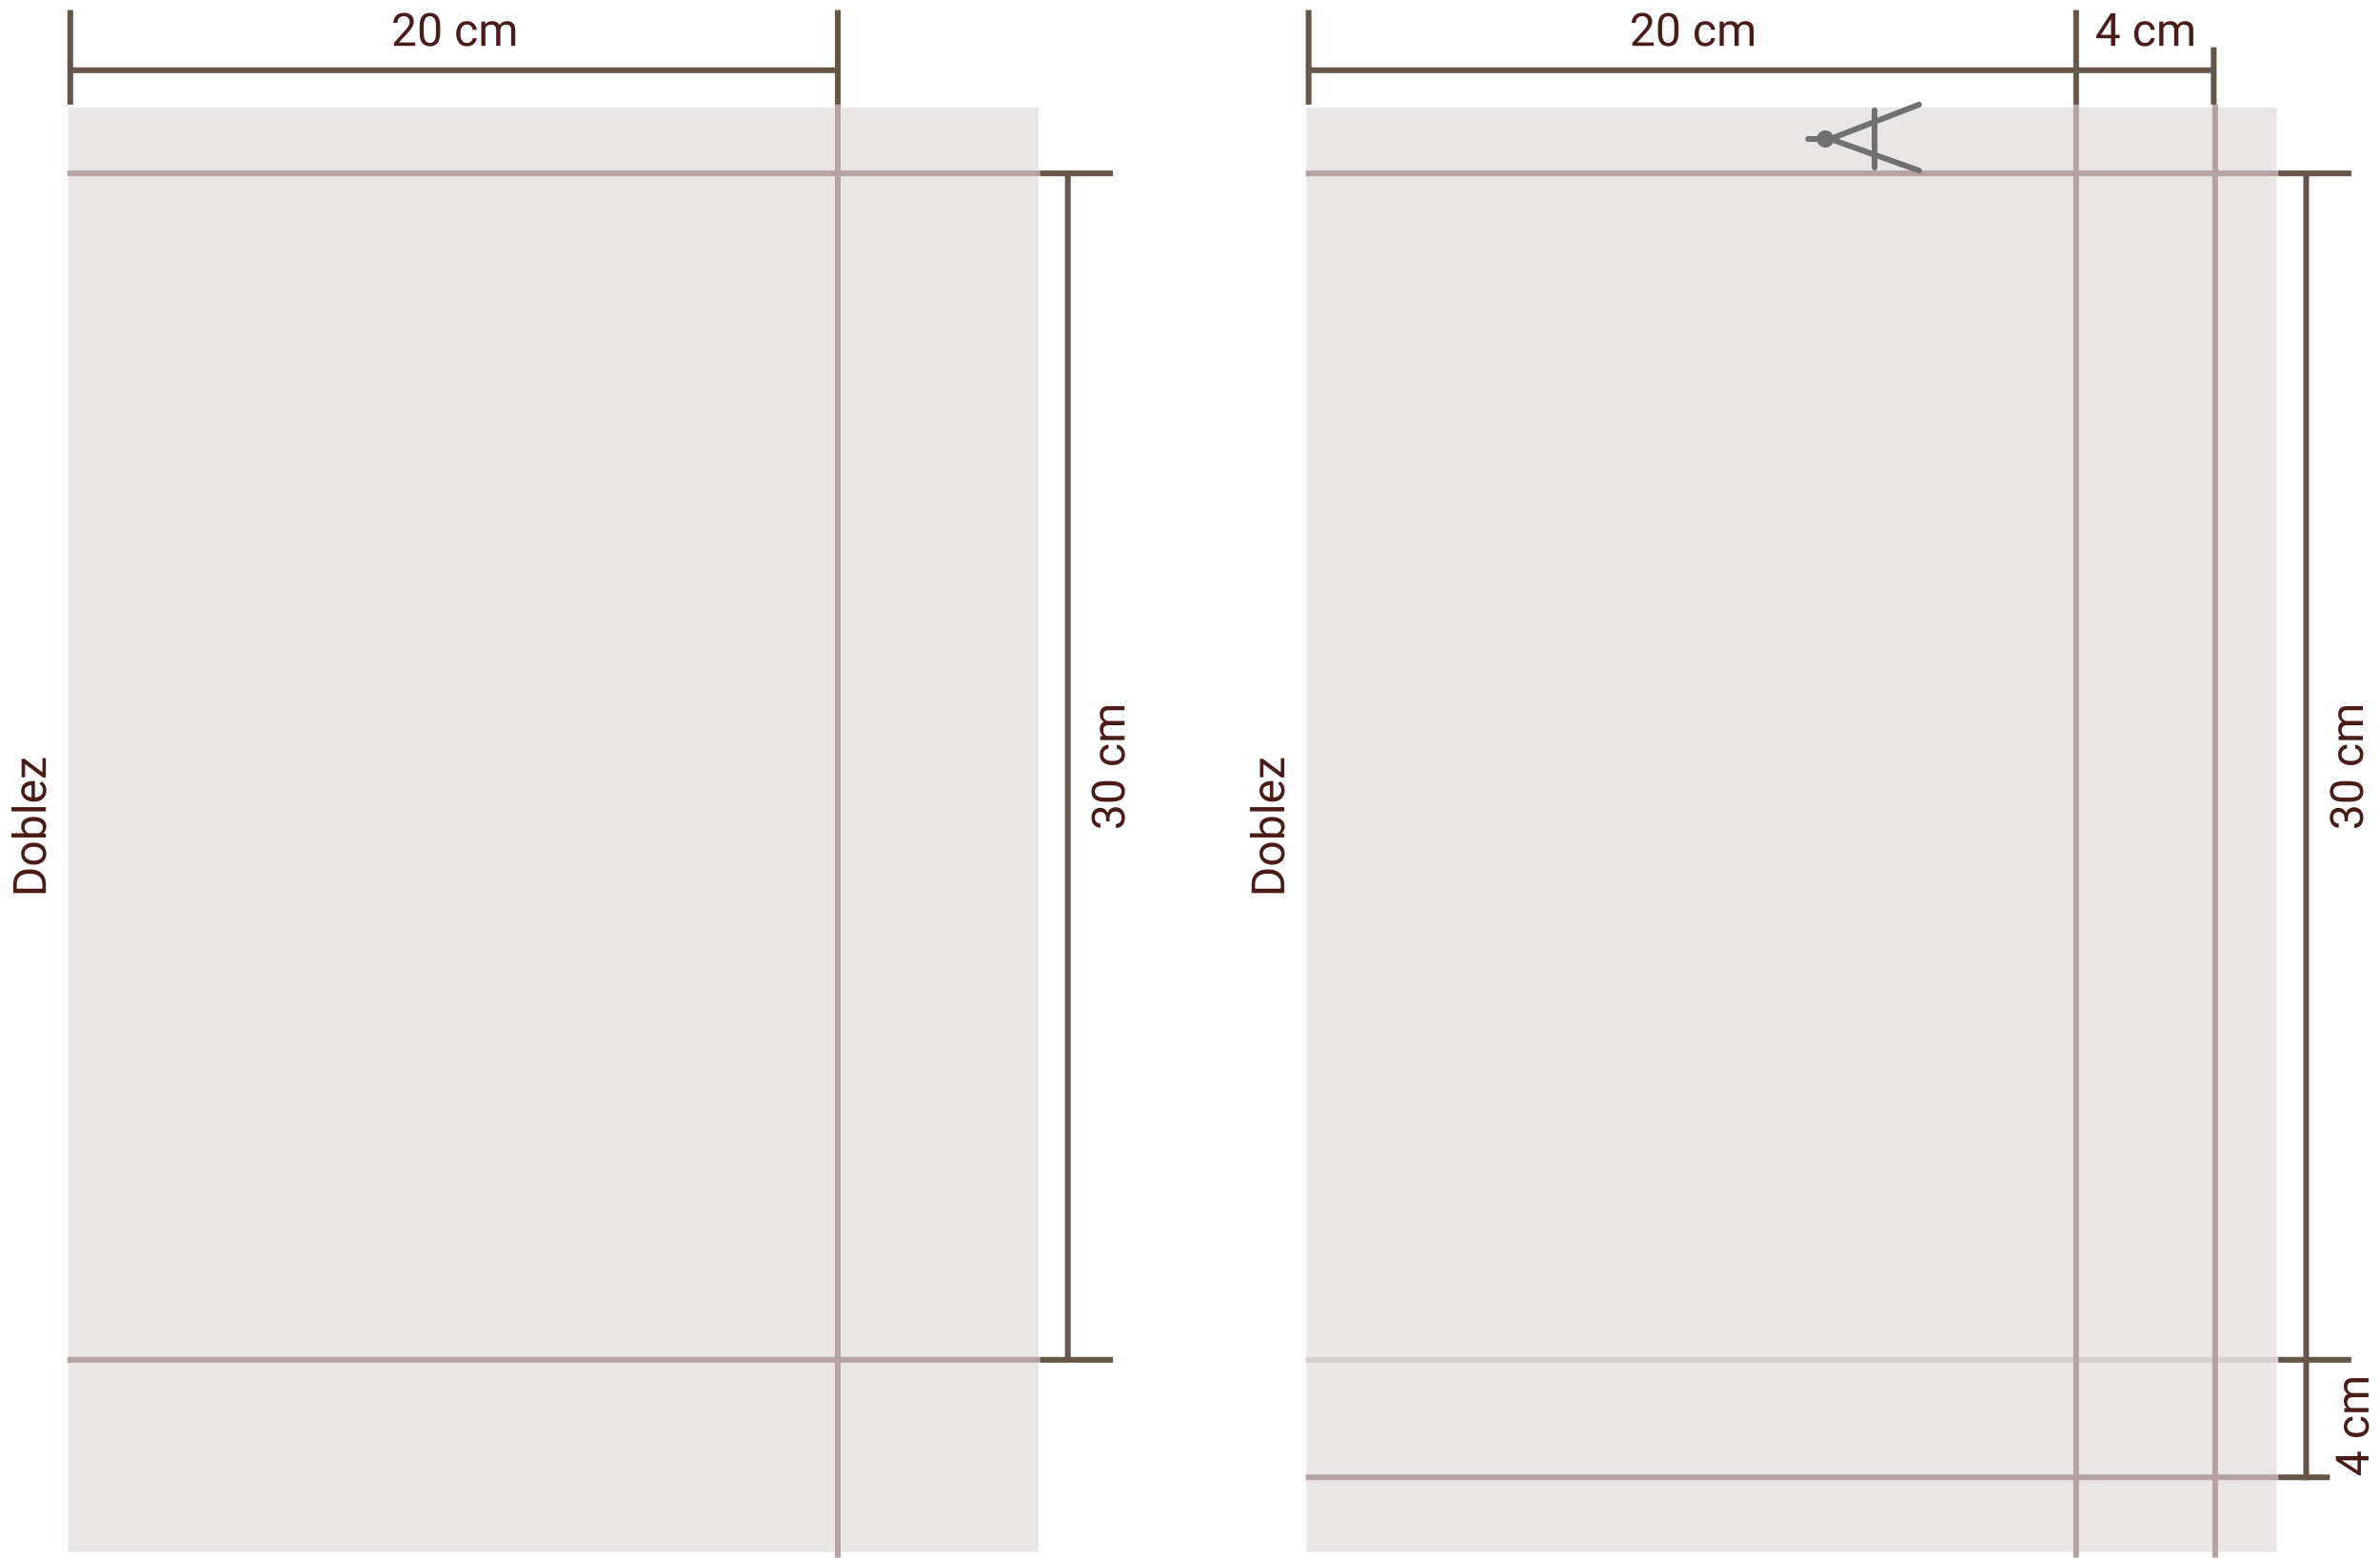
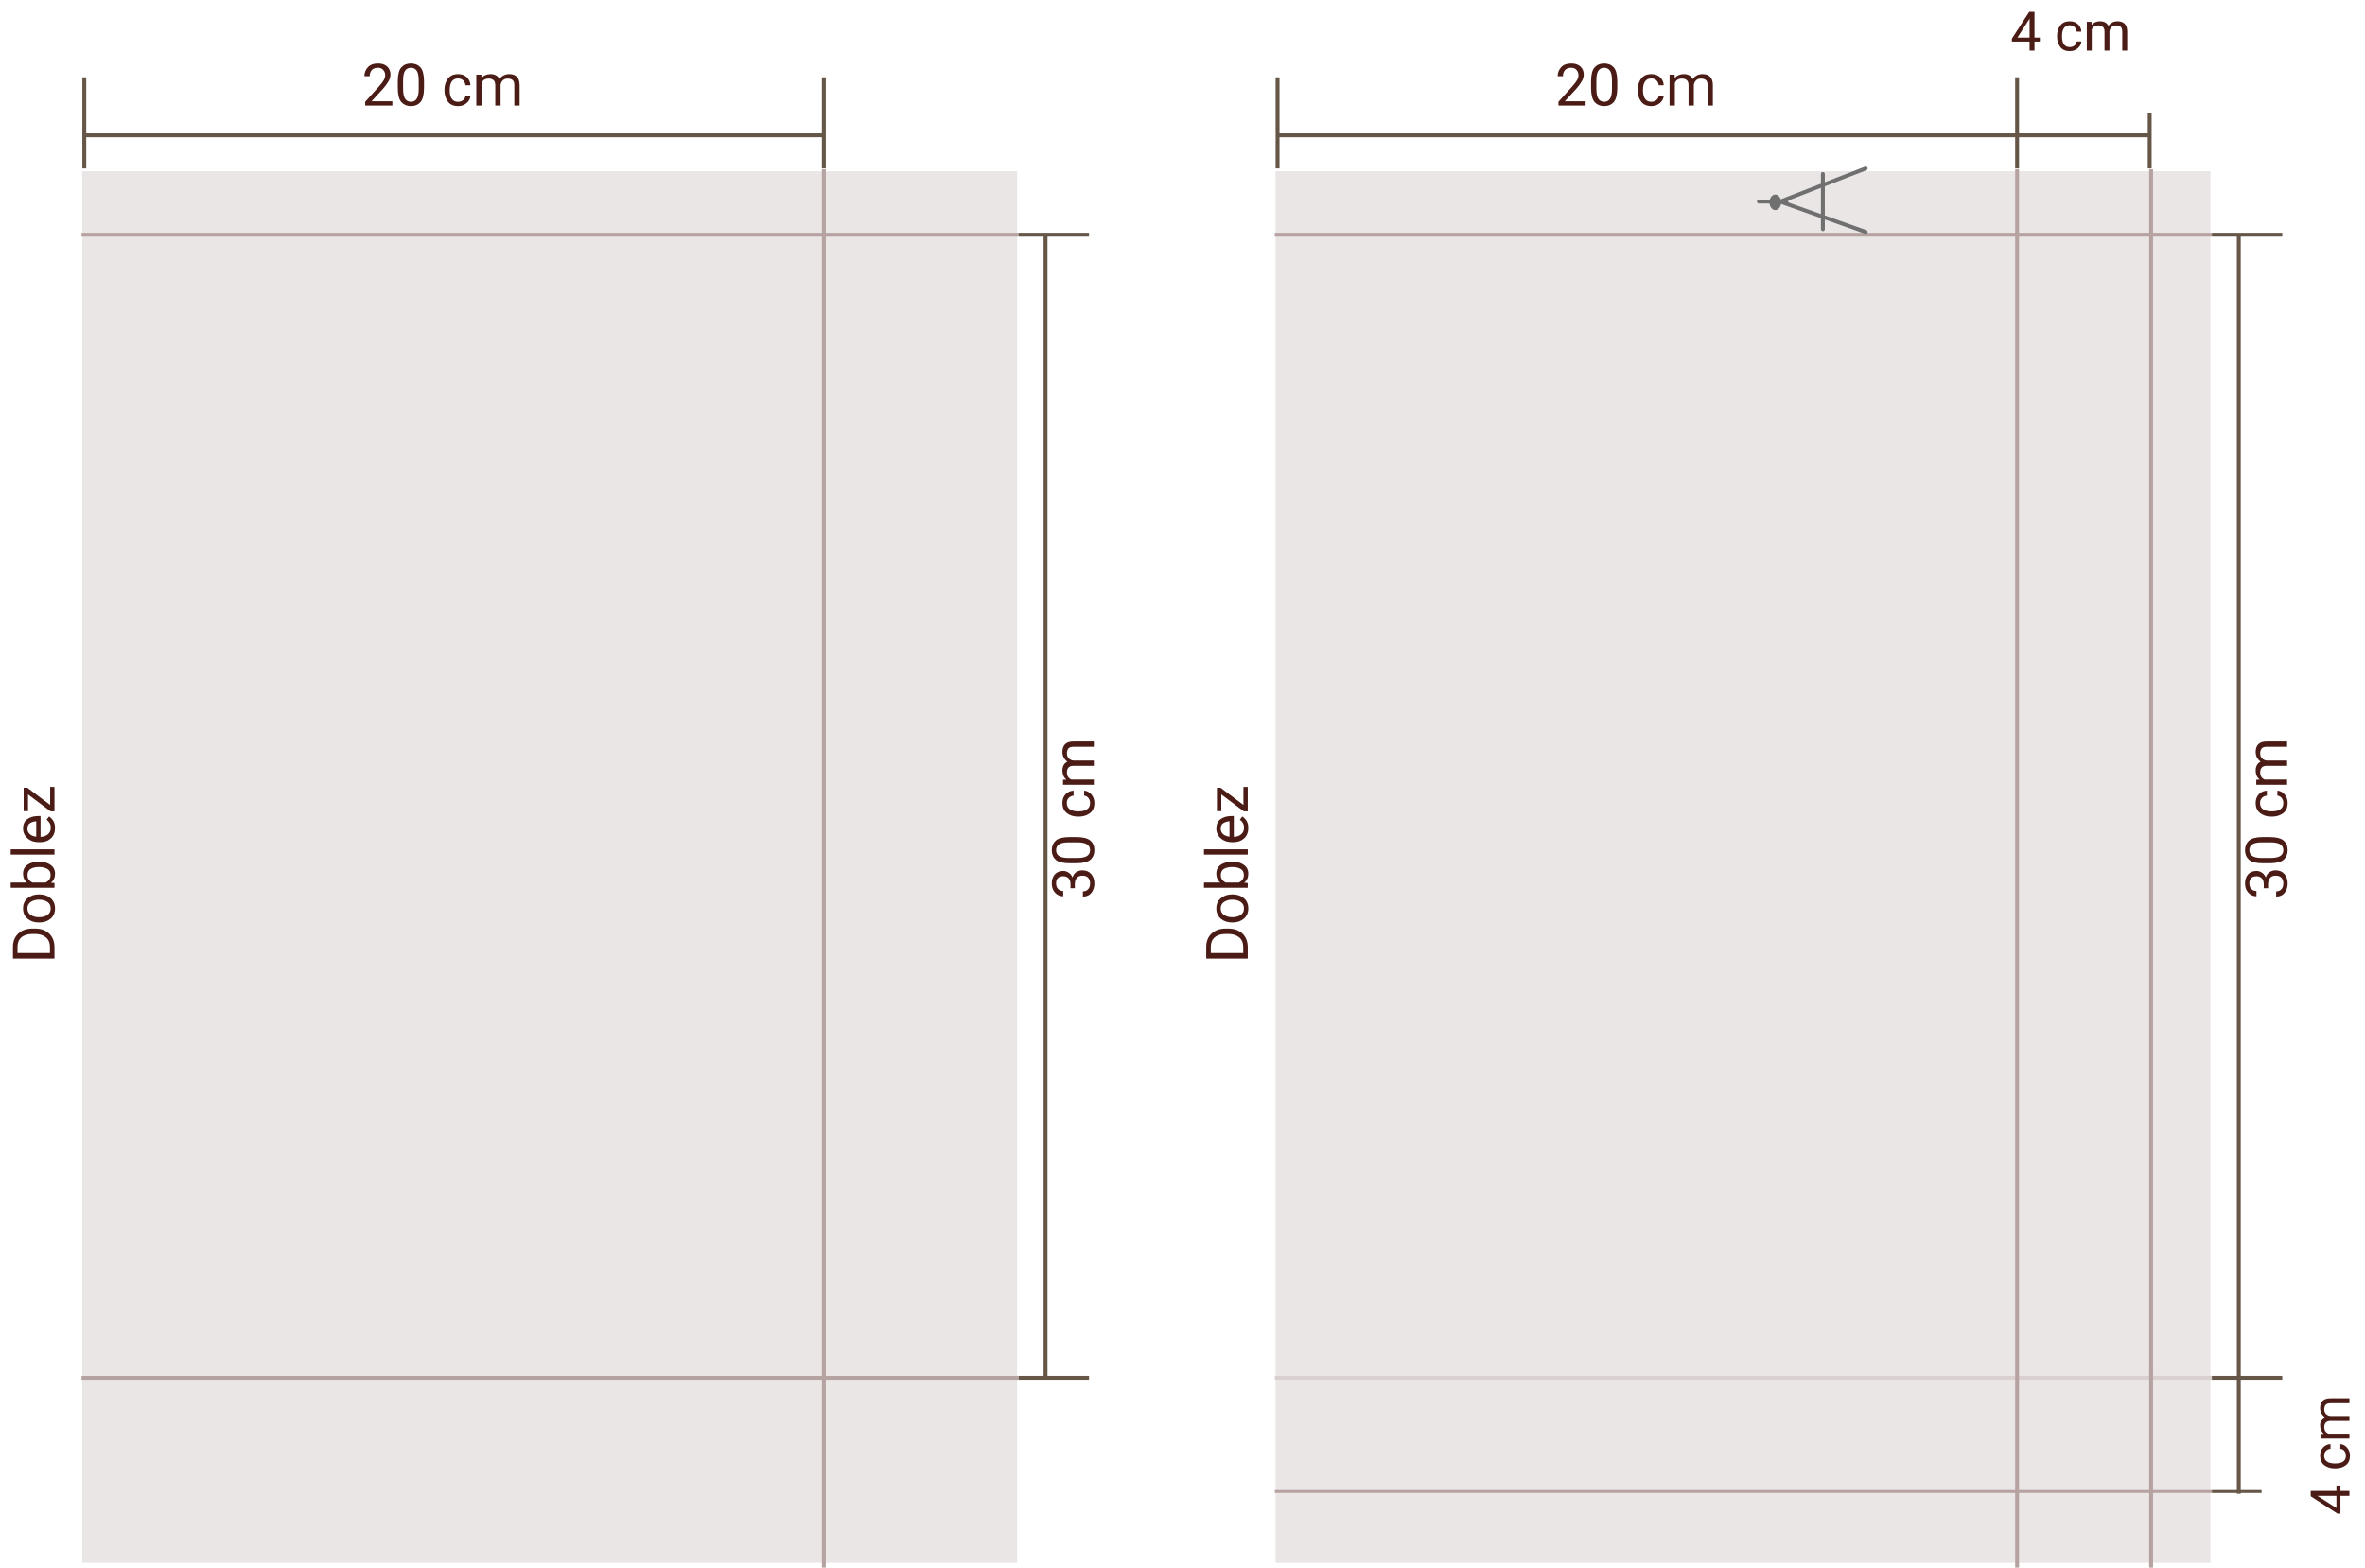
- <svg xmlns="http://www.w3.org/2000/svg" width="415.128" height="271.75" viewBox="0 0 415.128 271.75">
-   <g id="Grupo_1106431" data-name="Grupo 1106431" transform="translate(-608.872 -4207.25)">
-     <text id="_20_cm" data-name="20 cm" transform="translate(688.193 4215.25)" fill="#4b1c16" font-size="8" font-family="Roboto-Regular, Roboto">
-       <tspan x="-11.082" y="0">20 cm</tspan>
+ <svg xmlns="http://www.w3.org/2000/svg" width="607.81" height="403.007" viewBox="0 0 607.81 403.007">
+   <g id="Grupo_1106431" data-name="Grupo 1106431" transform="translate(-605.872 -4195)">
+     <text id="_20_cm" data-name="20 cm" transform="translate(719.613 4222.133)" fill="#4b1c16" font-size="15" font-family="Roboto-Regular, Roboto">
+       <tspan x="-20.779" y="0">20 cm</tspan>
    </text>
-     <text id="_20_cm-2" data-name="20 cm" transform="translate(904.193 4215.25)" fill="#4b1c16" font-size="8" font-family="Roboto-Regular, Roboto">
-       <tspan x="-11.082" y="0">20 cm</tspan>
+     <text id="_20_cm-2" data-name="20 cm" transform="translate(1026.285 4222.133)" fill="#4b1c16" font-size="15" font-family="Roboto-Regular, Roboto">
+       <tspan x="-20.779" y="0">20 cm</tspan>
    </text>
-     <text id="_30_cm" data-name="30 cm" transform="translate(805.014 4341) rotate(-90)" fill="#4b1c16" font-size="8" font-family="Roboto-Regular, Roboto">
-       <tspan x="-11.082" y="0">30 cm</tspan>
+     <text id="_30_cm" data-name="30 cm" transform="translate(886.992 4405.424) rotate(-90)" fill="#4b1c16" font-size="15" font-family="Roboto-Regular, Roboto">
+       <tspan x="-20.779" y="0">30 cm</tspan>
    </text>
-     <text id="_30_cm-2" data-name="30 cm" transform="translate(1021.014 4341) rotate(-90)" fill="#4b1c16" font-size="8" font-family="Roboto-Regular, Roboto">
-       <tspan x="-11.082" y="0">30 cm</tspan>
+     <text id="_30_cm-2" data-name="30 cm" transform="translate(1193.664 4405.424) rotate(-90)" fill="#4b1c16" font-size="15" font-family="Roboto-Regular, Roboto">
+       <tspan x="-20.779" y="0">30 cm</tspan>
    </text>
-     <text id="_4_cm" data-name="4 cm" transform="translate(1022 4456) rotate(-90)" fill="#4b1c16" font-size="8" font-family="Roboto-Regular, Roboto">
-       <tspan x="-8.836" y="0">4 cm</tspan>
+     <text id="_4_cm" data-name="4 cm" transform="translate(1209.682 4569.02) rotate(-90)" fill="#4b1c16" font-size="14" font-family="Roboto-Regular, Roboto">
+       <tspan x="-15.463" y="0">4 cm</tspan>
    </text>
-     <text id="_4_cm-2" data-name="4 cm" transform="translate(983.128 4215.25)" fill="#4b1c16" font-size="8" font-family="Roboto-Regular, Roboto">
-       <tspan x="-8.836" y="0">4 cm</tspan>
+     <text id="_4_cm-2" data-name="4 cm" transform="translate(1138.036 4208)" fill="#4b1c16" font-size="14" font-family="Roboto-Regular, Roboto">
+       <tspan x="-15.463" y="0">4 cm</tspan>
    </text>
-     <text id="Doblez" transform="translate(616.872 4351.5) rotate(-90)" fill="#4b1c16" font-size="8" font-family="Roboto-Regular, Roboto">
-       <tspan x="-12.221" y="0">Doblez</tspan>
+     <text id="Doblez" transform="translate(619.872 4419.751) rotate(-90)" fill="#4b1c16" font-size="15" font-family="Roboto-Regular, Roboto">
+       <tspan x="-22.914" y="0">Doblez</tspan>
    </text>
-     <text id="Doblez-2" data-name="Doblez" transform="translate(832.872 4351.5) rotate(-90)" fill="#4b1c16" font-size="8" font-family="Roboto-Regular, Roboto">
-       <tspan x="-12.221" y="0">Doblez</tspan>
+     <text id="Doblez-2" data-name="Doblez" transform="translate(926.544 4419.751) rotate(-90)" fill="#4b1c16" font-size="15" font-family="Roboto-Regular, Roboto">
+       <tspan x="-22.914" y="0">Doblez</tspan>
    </text>
-     <rect id="Rectángulo_402041" data-name="Rectángulo 402041" width="169.243" height="252" transform="translate(620.757 4226)" fill="#ebe6e6" />
-     <rect id="Rectángulo_402044" data-name="Rectángulo 402044" width="169.243" height="252" transform="translate(836.757 4226)" fill="#ebe6e6" />
-     <line id="Línea_574" data-name="Línea 574" x2="24.257" transform="translate(971 4219.5)" fill="none" stroke="#655647" stroke-width="1" />
-     <line id="Línea_573" data-name="Línea 573" x2="169.628" transform="translate(620.628 4237.5)" fill="none" stroke="#b6a3a1" stroke-width="1" />
-     <line id="Línea_585" data-name="Línea 585" x2="169.628" transform="translate(836.628 4237.5)" fill="none" stroke="#b6a3a1" stroke-width="1" />
-     <line id="Línea_581" data-name="Línea 581" x2="169.628" transform="translate(620.628 4444.5)" fill="none" stroke="#b6a3a1" stroke-width="1" />
-     <line id="Línea_592" data-name="Línea 592" x2="169.628" transform="translate(836.628 4465)" fill="none" stroke="#b6a3a1" stroke-width="1" />
-     <line id="Línea_588" data-name="Línea 588" x2="169.628" transform="translate(836.628 4444.5)" fill="none" stroke="#dad0cf" stroke-width="1" />
-     <line id="Línea_571" data-name="Línea 571" x2="134.128" transform="translate(621.128 4219.5)" fill="none" stroke="#655647" stroke-width="1" />
-     <line id="Línea_583" data-name="Línea 583" x2="134.128" transform="translate(837.128 4219.5)" fill="none" stroke="#655647" stroke-width="1" />
-     <line id="Línea_580" data-name="Línea 580" x2="12.743" transform="translate(790.257 4237.5)" fill="none" stroke="#655647" stroke-width="1" />
-     <line id="Línea_589" data-name="Línea 589" x2="12.743" transform="translate(1006.257 4237.5)" fill="none" stroke="#655647" stroke-width="1" />
-     <line id="Línea_582" data-name="Línea 582" x2="12.743" transform="translate(790.257 4444.5)" fill="none" stroke="#655647" stroke-width="1" />
-     <line id="Línea_590" data-name="Línea 590" x2="12.743" transform="translate(1006.257 4444.5)" fill="none" stroke="#655647" stroke-width="1" />
-     <line id="Línea_593" data-name="Línea 593" x2="9" transform="translate(1006.257 4465)" fill="none" stroke="#655647" stroke-width="1" />
-     <line id="Línea_569" data-name="Línea 569" y1="252.5" transform="translate(755 4226)" fill="none" stroke="#b6a3a1" stroke-linecap="square" stroke-width="1" />
-     <line id="Línea_586" data-name="Línea 586" y1="252.5" transform="translate(971 4226)" fill="none" stroke="#b6a3a1" stroke-linecap="square" stroke-width="1" />
-     <line id="Línea_596" data-name="Línea 596" y1="252.5" transform="translate(995.257 4226)" fill="none" stroke="#b6a3a1" stroke-linecap="square" stroke-width="1" />
-     <line id="Línea_564" data-name="Línea 564" y2="16.5" transform="translate(621.128 4209)" fill="none" stroke="#655647" stroke-width="1" />
-     <line id="Línea_584" data-name="Línea 584" y2="16.5" transform="translate(837.128 4209)" fill="none" stroke="#655647" stroke-width="1" />
-     <line id="Línea_570" data-name="Línea 570" y2="207" transform="translate(795.128 4237.5)" fill="none" stroke="#655647" stroke-width="1" />
-     <line id="Línea_591" data-name="Línea 591" y2="207" transform="translate(1011.128 4237.5)" fill="none" stroke="#655647" stroke-width="1" />
-     <line id="Línea_594" data-name="Línea 594" y2="21" transform="translate(1011.128 4444.5)" fill="none" stroke="#655647" stroke-width="1" />
-     <line id="Línea_572" data-name="Línea 572" y2="16.5" transform="translate(755 4209)" fill="none" stroke="#655647" stroke-width="1" />
-     <line id="Línea_587" data-name="Línea 587" y2="16.5" transform="translate(971 4209)" fill="none" stroke="#655647" stroke-width="1" />
-     <line id="Línea_595" data-name="Línea 595" y2="10" transform="translate(995 4215.5)" fill="none" stroke="#655647" stroke-width="1" />
-     <g id="Grupo_1106427" data-name="Grupo 1106427" transform="translate(-134.128 1156.5)">
-       <line id="Línea_575" data-name="Línea 575" y2="10" transform="translate(1069.969 3070)" fill="none" stroke="#707070" stroke-linecap="round" stroke-width="1" />
-       <path id="Trazado_891126" data-name="Trazado 891126" d="M1077.719,3069l-15.5,6,15.5,5.5" fill="none" stroke="#707070" stroke-linecap="round" stroke-width="1" />
-       <line id="Línea_576" data-name="Línea 576" x2="5" transform="translate(1058.385 3075)" fill="none" stroke="#707070" stroke-linecap="round" stroke-width="1" />
-       <circle id="Elipse_11532" data-name="Elipse 11532" cx="1.5" cy="1.5" r="1.5" transform="translate(1059.885 3073.5)" fill="#707070" />
+     <rect id="Rectángulo_402041" data-name="Rectángulo 402041" width="240.288" height="357.784" transform="translate(627.005 4239.013)" fill="#ebe6e6" />
+     <rect id="Rectángulo_402044" data-name="Rectángulo 402044" width="240.288" height="357.784" transform="translate(933.677 4239.013)" fill="#ebe6e6" />
+     <line id="Línea_574" data-name="Línea 574" x2="34.439" transform="translate(1124.273 4229.785)" fill="none" stroke="#655647" stroke-width="1" />
+     <line id="Línea_573" data-name="Línea 573" x2="240.835" transform="translate(626.823 4255.341)" fill="none" stroke="#b6a3a1" stroke-width="1" />
+     <line id="Línea_585" data-name="Línea 585" x2="240.835" transform="translate(933.495 4255.341)" fill="none" stroke="#b6a3a1" stroke-width="1" />
+     <line id="Línea_581" data-name="Línea 581" x2="240.835" transform="translate(626.823 4549.235)" fill="none" stroke="#b6a3a1" stroke-width="1" />
+     <line id="Línea_592" data-name="Línea 592" x2="240.835" transform="translate(933.495 4578.34)" fill="none" stroke="#b6a3a1" stroke-width="1" />
+     <line id="Línea_588" data-name="Línea 588" x2="240.835" transform="translate(933.495 4549.235)" fill="none" stroke="#dad0cf" stroke-width="1" />
+     <line id="Línea_571" data-name="Línea 571" x2="190.433" transform="translate(627.533 4229.785)" fill="none" stroke="#655647" stroke-width="1" />
+     <line id="Línea_583" data-name="Línea 583" x2="190.433" transform="translate(934.205 4229.785)" fill="none" stroke="#655647" stroke-width="1" />
+     <line id="Línea_580" data-name="Línea 580" x2="18.092" transform="translate(867.658 4255.341)" fill="none" stroke="#655647" stroke-width="1" />
+     <line id="Línea_589" data-name="Línea 589" x2="18.092" transform="translate(1174.33 4255.341)" fill="none" stroke="#655647" stroke-width="1" />
+     <line id="Línea_582" data-name="Línea 582" x2="18.092" transform="translate(867.658 4549.235)" fill="none" stroke="#655647" stroke-width="1" />
+     <line id="Línea_590" data-name="Línea 590" x2="18.092" transform="translate(1174.33 4549.235)" fill="none" stroke="#655647" stroke-width="1" />
+     <line id="Línea_593" data-name="Línea 593" x2="12.778" transform="translate(1174.33 4578.34)" fill="none" stroke="#655647" stroke-width="1" />
+     <line id="Línea_569" data-name="Línea 569" y1="358.494" transform="translate(817.601 4239.013)" fill="none" stroke="#b6a3a1" stroke-linecap="square" stroke-width="1" />
+     <line id="Línea_586" data-name="Línea 586" y1="358.494" transform="translate(1124.273 4239.013)" fill="none" stroke="#b6a3a1" stroke-linecap="square" stroke-width="1" />
+     <line id="Línea_596" data-name="Línea 596" y1="358.494" transform="translate(1158.712 4239.013)" fill="none" stroke="#b6a3a1" stroke-linecap="square" stroke-width="1" />
+     <line id="Línea_564" data-name="Línea 564" y2="23.426" transform="translate(627.533 4214.877)" fill="none" stroke="#655647" stroke-width="1" />
+     <line id="Línea_584" data-name="Línea 584" y2="23.426" transform="translate(934.205 4214.877)" fill="none" stroke="#655647" stroke-width="1" />
+     <line id="Línea_570" data-name="Línea 570" y2="293.894" transform="translate(874.574 4255.341)" fill="none" stroke="#655647" stroke-width="1" />
+     <line id="Línea_591" data-name="Línea 591" y2="293.894" transform="translate(1181.246 4255.341)" fill="none" stroke="#655647" stroke-width="1" />
+     <line id="Línea_594" data-name="Línea 594" y2="29.815" transform="translate(1181.246 4549.235)" fill="none" stroke="#655647" stroke-width="1" />
+     <line id="Línea_572" data-name="Línea 572" y2="23.426" transform="translate(817.601 4214.877)" fill="none" stroke="#655647" stroke-width="1" />
+     <line id="Línea_587" data-name="Línea 587" y2="23.426" transform="translate(1124.273 4214.877)" fill="none" stroke="#655647" stroke-width="1" />
+     <line id="Línea_595" data-name="Línea 595" y2="14.198" transform="translate(1158.348 4224.105)" fill="none" stroke="#655647" stroke-width="1" />
+     <g id="Grupo_1106427" data-name="Grupo 1106427" transform="translate(1057.908 4238.303)">
+       <line id="Línea_575" data-name="Línea 575" y2="14.198" transform="translate(16.446 1.42)" fill="none" stroke="#707070" stroke-linecap="round" stroke-width="1" />
+       <path id="Trazado_891126" data-name="Trazado 891126" d="M1084.225,3069l-22.007,8.519,22.007,7.809" transform="translate(-1056.776 -3069)" fill="none" stroke="#707070" stroke-linecap="round" stroke-width="1" />
+       <line id="Línea_576" data-name="Línea 576" x2="7.099" transform="translate(0 8.519)" fill="none" stroke="#707070" stroke-linecap="round" stroke-width="1" />
+       <ellipse id="Elipse_11532" data-name="Elipse 11532" cx="1.5" cy="2" rx="1.5" ry="2" transform="translate(2.72 6.704)" fill="#707070" />
    </g>
  </g>
</svg>
